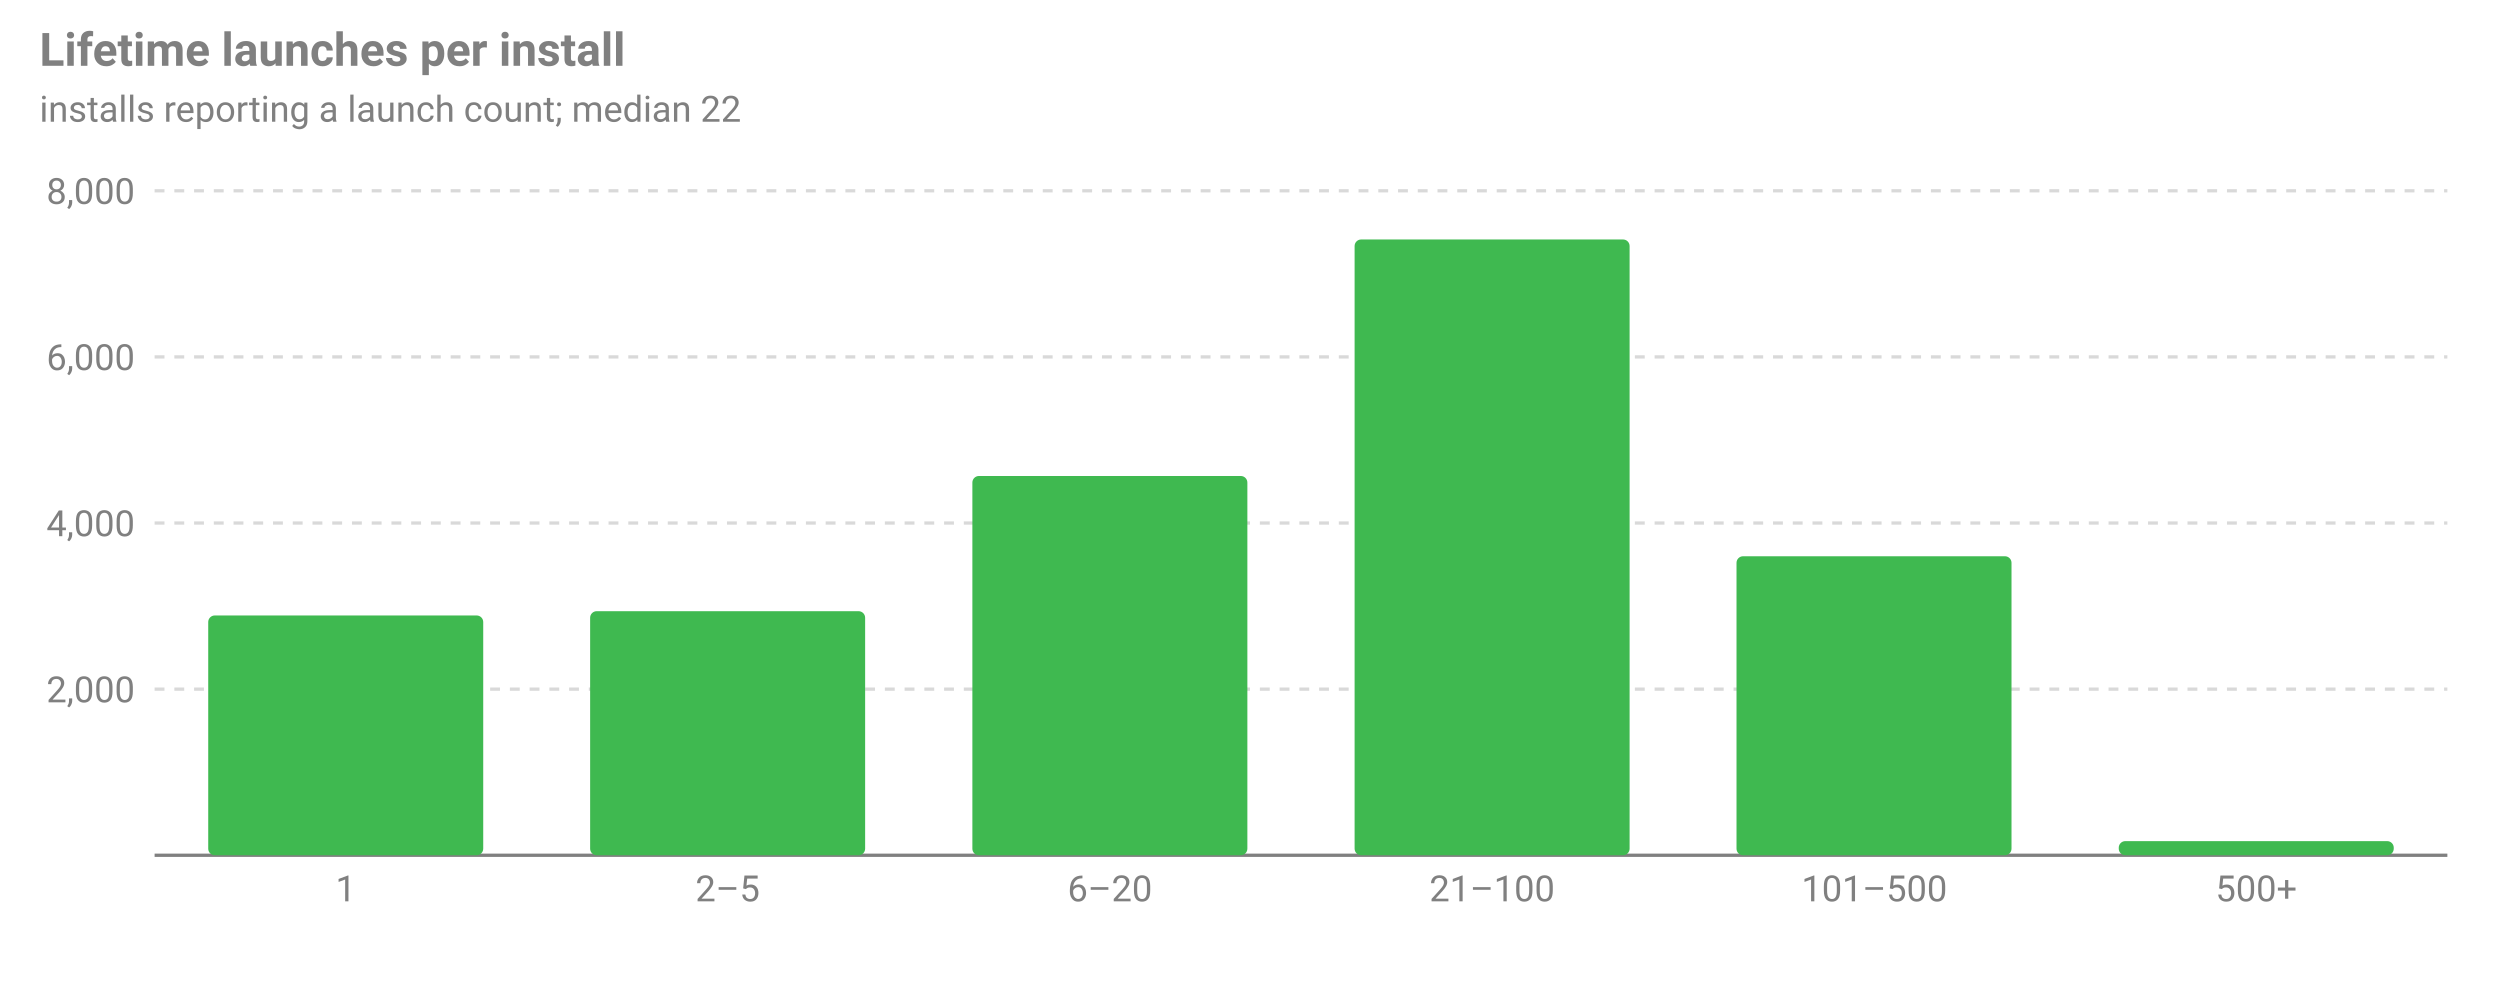
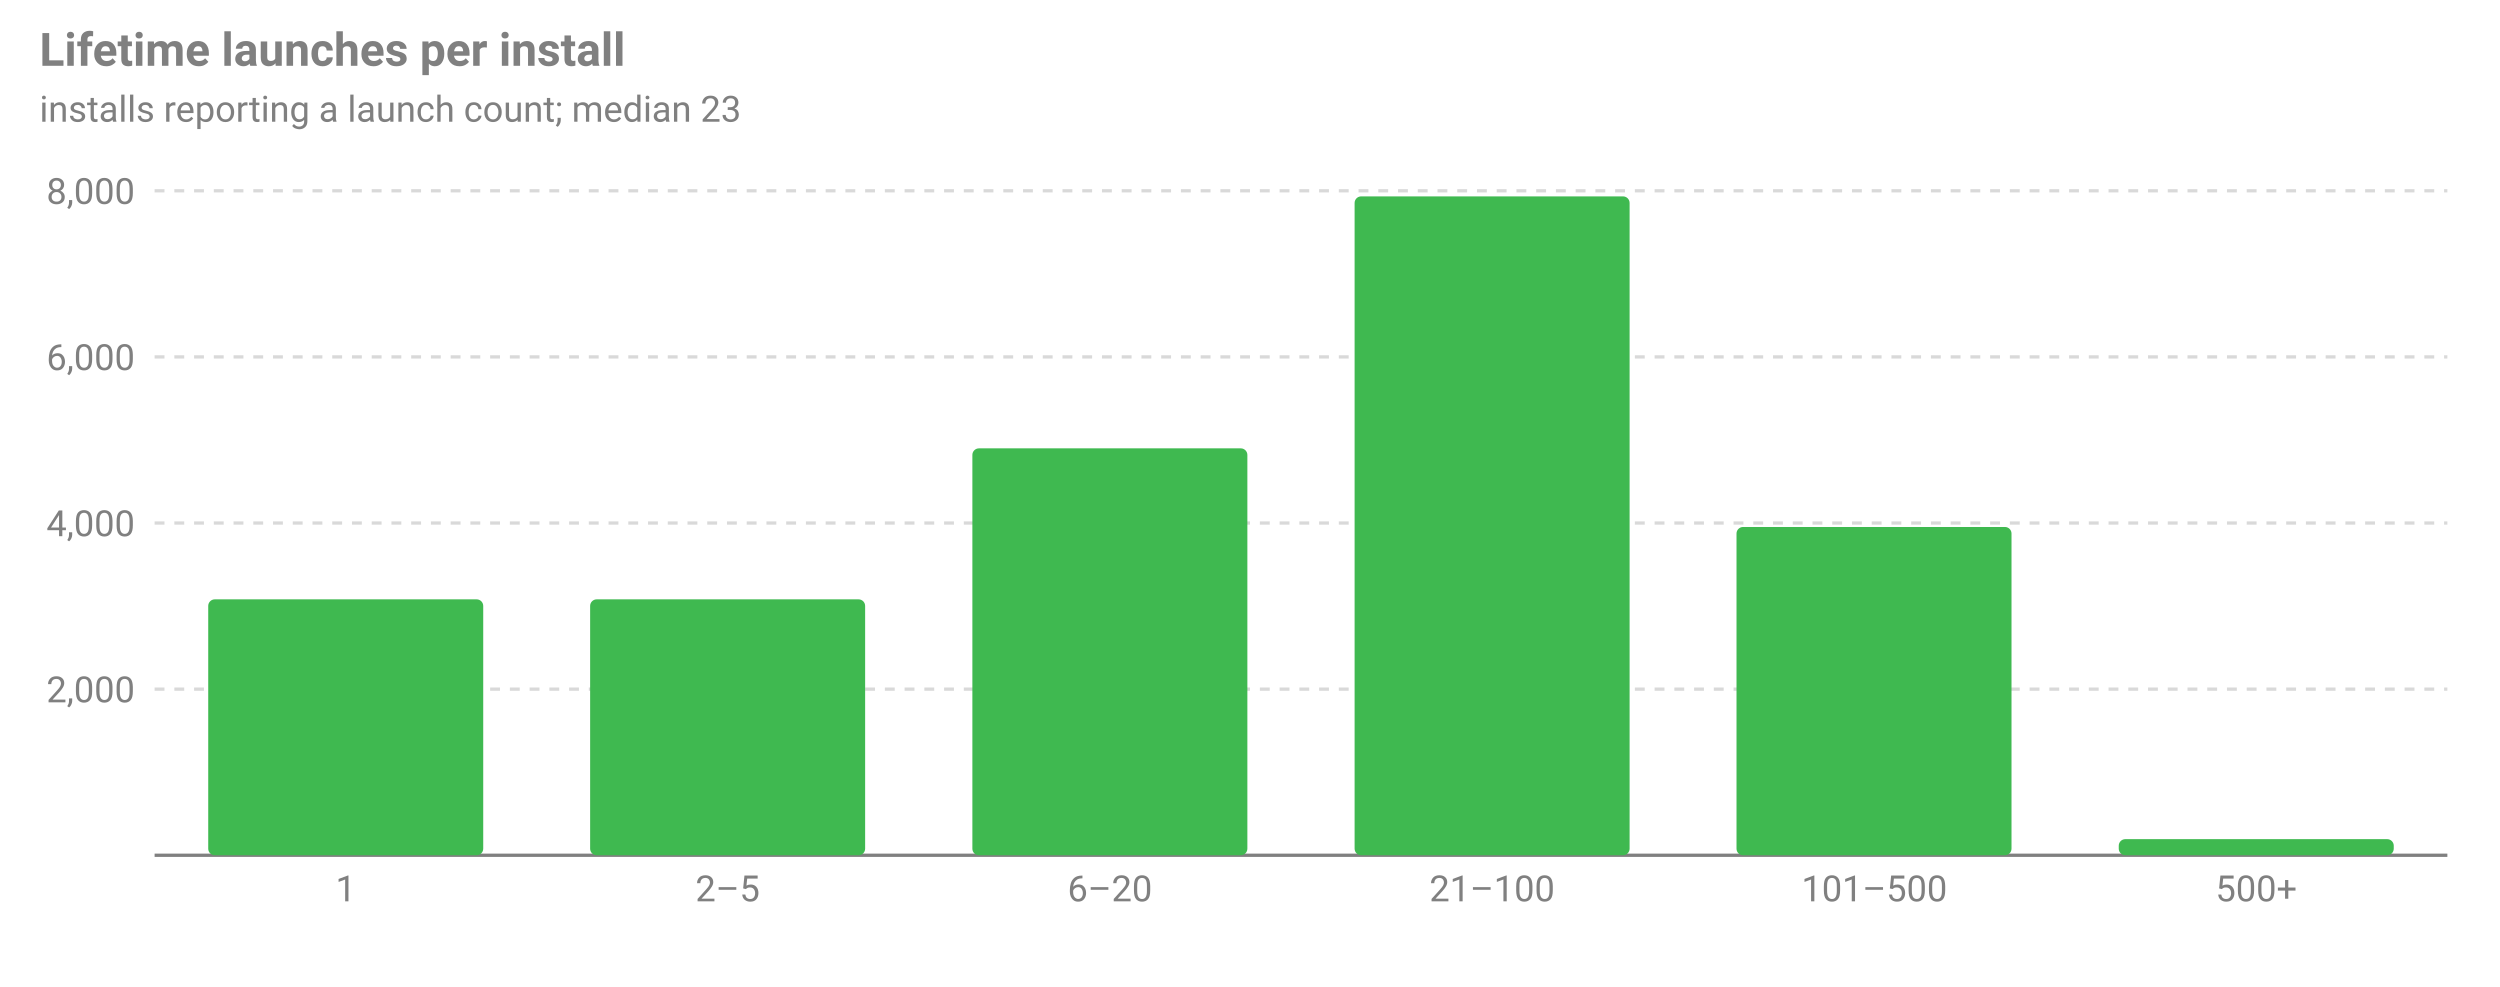
<svg xmlns="http://www.w3.org/2000/svg" width="760" height="300" viewBox="0 0 760 300" role="img" aria-label="Lifetime launches per install">
  <style>
  text{font-family:-apple-system,BlinkMacSystemFont,'Segoe UI',Roboto,Helvetica,Arial,sans-serif}
  .grid{stroke:#808080;stroke-opacity:.3;stroke-width:1}
  .axis{stroke:#808080;stroke-width:1}
  .lbl{fill:#808080;font-size:12px}
  .val{fill:#808080;font-size:12px;font-weight:600}
  .title{fill:#808080;font-size:14px;font-weight:700}
  .sub{fill:#808080;font-size:11px}
  .gap{fill:#808080;opacity:.12}
  .gaplbl{fill:#808080;font-size:10px;opacity:.85}
+   .mark{stroke:#808080;stroke-opacity:.7;stroke-width:1;stroke-dasharray:2 3}
+   .markbg{fill:#808080;fill-opacity:.22}
+   .marklbl{fill:#808080;font-size:9.5px;font-weight:600}
  .ico{fill:#808080}
  .t1{fill:#e3b341}
  .t2{fill:#d29922}
  .t3{fill:#b7860b}
  .t4{fill:#946f0f}
</style>
  <text x="12" y="20" class="title">Lifetime launches per install</text>
-   <text x="12" y="37" class="sub">installs reporting a launch count; median 22</text>
+   <text x="12" y="37" class="sub">installs reporting a launch count; median 23</text>
  <line x1="47" y1="260" x2="744" y2="260" class="axis" />
  <line x1="47" y1="209.5" x2="744" y2="209.5" class="grid" stroke-dasharray="3 3" />
  <text x="41" y="213.5" class="sub" text-anchor="end">2,000</text>
  <line x1="47" y1="159.0" x2="744" y2="159.0" class="grid" stroke-dasharray="3 3" />
  <text x="41" y="163.0" class="sub" text-anchor="end">4,000</text>
  <line x1="47" y1="108.5" x2="744" y2="108.5" class="grid" stroke-dasharray="3 3" />
  <text x="41" y="112.5" class="sub" text-anchor="end">6,000</text>
  <line x1="47" y1="58.0" x2="744" y2="58.0" class="grid" stroke-dasharray="3 3" />
  <text x="41" y="62.0" class="sub" text-anchor="end">8,000</text>
-   <rect x="63.3" y="187.1" width="83.6" height="72.9" rx="2" fill="#3fb950" data-tip="1: 13% (2,889)" />
+   <rect x="63.3" y="182.2" width="83.6" height="77.8" rx="2" fill="#3fb950" data-tip="1: 13% (3,080)" />
  <text x="105.1" y="274" class="sub" text-anchor="middle">1</text>
-   <rect x="179.4" y="185.8" width="83.6" height="74.2" rx="2" fill="#3fb950" data-tip="2–5: 14% (2,939)" />
+   <rect x="179.4" y="182.2" width="83.6" height="77.8" rx="2" fill="#3fb950" data-tip="2–5: 13% (3,081)" />
  <text x="221.2" y="274" class="sub" text-anchor="middle">2–5</text>
-   <rect x="295.6" y="144.7" width="83.6" height="115.3" rx="2" fill="#3fb950" data-tip="6–20: 21% (4,565)" />
+   <rect x="295.6" y="136.3" width="83.6" height="123.7" rx="2" fill="#3fb950" data-tip="6–20: 21% (4,900)" />
  <text x="337.4" y="274" class="sub" text-anchor="middle">6–20</text>
-   <rect x="411.8" y="72.8" width="83.6" height="187.2" rx="2" fill="#3fb950" data-tip="21–100: 34% (7,415)" />
+   <rect x="411.8" y="59.7" width="83.6" height="200.3" rx="2" fill="#3fb950" data-tip="21–100: 34% (7,933)" />
  <text x="453.6" y="274" class="sub" text-anchor="middle">21–100</text>
-   <rect x="527.9" y="169.1" width="83.6" height="90.9" rx="2" fill="#3fb950" data-tip="101–500: 17% (3,599)" />
+   <rect x="527.9" y="160.2" width="83.6" height="99.8" rx="2" fill="#3fb950" data-tip="101–500: 17% (3,951)" />
  <text x="569.8" y="274" class="sub" text-anchor="middle">101–500</text>
-   <rect x="644.1" y="255.7" width="83.6" height="4.3" rx="2" fill="#3fb950" data-tip="500+: &lt;1% (172)" />
+   <rect x="644.1" y="255.1" width="83.6" height="4.9" rx="2" fill="#3fb950" data-tip="500+: &lt;1% (195)" />
  <text x="685.9" y="274" class="sub" text-anchor="middle">500+</text>
</svg>
